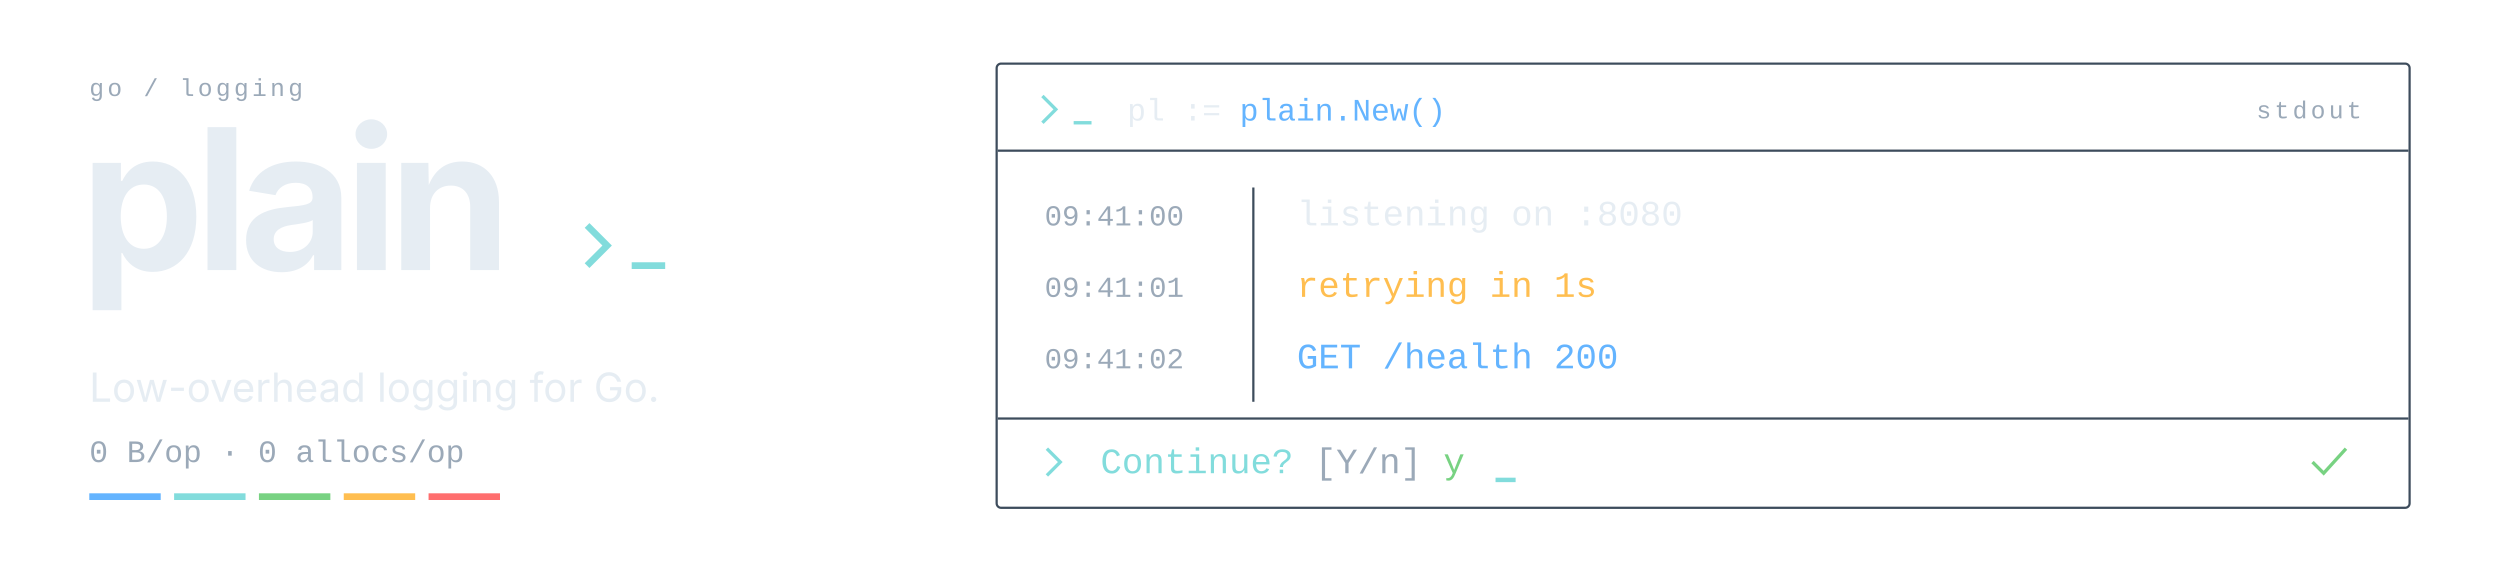
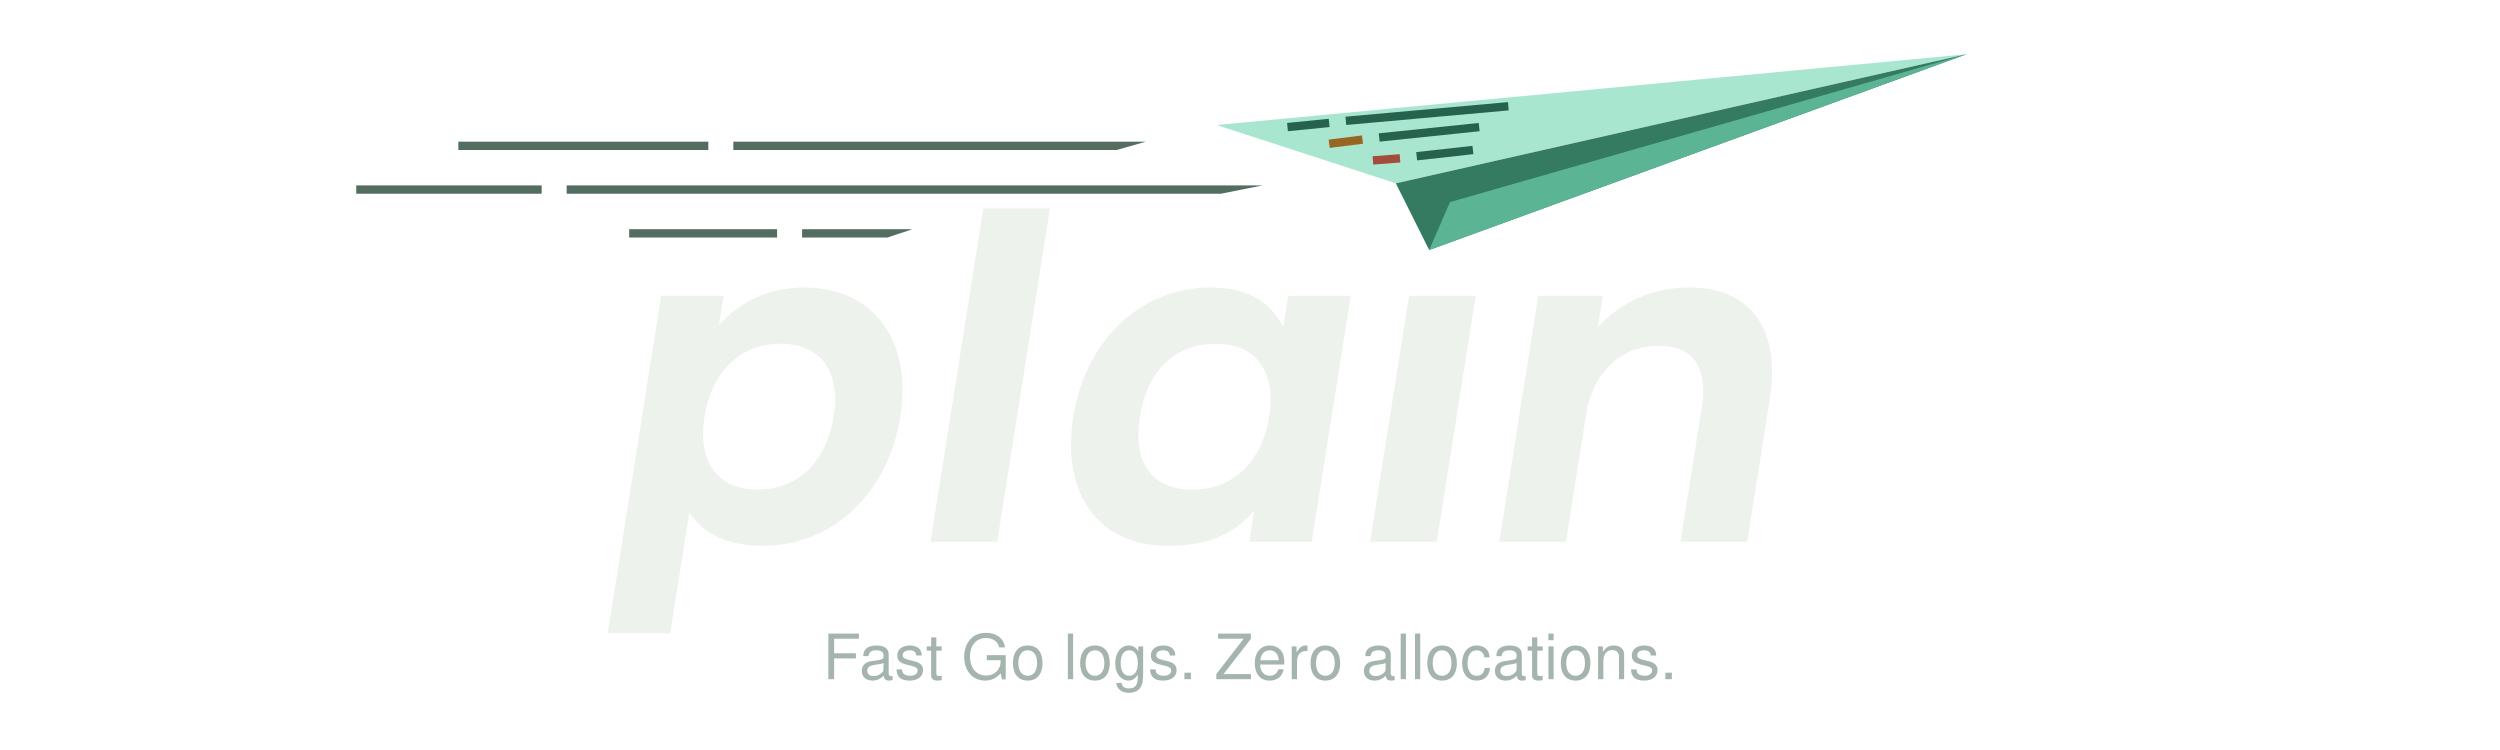
- <svg xmlns="http://www.w3.org/2000/svg" width="1120" height="256" viewBox="0 0 1120 256" fill="none" role="img" aria-labelledby="title description">
+ <svg xmlns="http://www.w3.org/2000/svg" width="1200" height="360" viewBox="0 0 1200 360" role="img" aria-labelledby="title description">
  <style>
-     /* Keep layout identical in both banners; only these theme colors differ. */
-     .text { fill: #e6edf3; }
-     .muted { fill: #9ba9b8; }
-     .blue { fill: #64b4ff; }
-     .teal { fill: #82dcdc; }
-     .green { fill: #78d282; }
-     .amber { fill: #ffbe50; }
-     .red { fill: #ff6e6e; }
-     .rule { stroke: #3d4c5c; }
-     .accent { stroke: #82dcdc; }
-     .success { stroke: #78d282; }
-     .mono { font-family: ui-monospace, SFMono-Regular, Consolas, "Liberation Mono", monospace; }
-     .sans { font-family: -apple-system, BlinkMacSystemFont, "Segoe UI", sans-serif; }
+     .ink { fill: #edf2ec; }
+     .caption { fill: #a5b5ad; }
+     .wake { fill: #536d61; }
+     .paper { fill: #a8e6cf; }
+     .fold { fill: #5bb494; }
+     .keel { fill: #357b62; }
+     .print { stroke: #27624e; }
+     .warn { stroke: #966622; }
+     .error { stroke: #a34b3c; }
  </style>
-   <g class="sans">
-     <text x="40" y="43" class="muted mono" font-size="11" letter-spacing="1.5">go / logging</text>
-     <text x="36" y="121" class="text" font-size="88" font-weight="650" letter-spacing="-4">plain</text>
-     <path d="m263 101 9 9-9 9m20 0h15" class="accent" stroke-width="3" />
-     <text x="40" y="180" class="text" font-size="18">Low-overhead logging for Go.</text>
-     <text x="40" y="207" class="muted mono" font-size="14">0 B/op · 0 allocs/op</text>
+   <g id="slipstream" class="wake">
+     <path d="M220 68 H340 V72 H220 Z M352 68 H550 L536 72 H352 Z" />
+     <path d="M171 89 H260 V93 H171 Z M272 89 H606 L586 93 H272 Z" />
+     <path d="M302 110 H373 V114 H302 Z M385 110 H438 L426 114 H385 Z" />
  </g>
-   <g transform="translate(40 221)">
-     <path d="M0 0h32v3H0z" class="blue" />
-     <path d="M38 0h32v3H38z" class="teal" />
-     <path d="M76 0h32v3H76z" class="green" />
-     <path d="M114 0h32v3h-32z" class="amber" />
-     <path d="M152 0h32v3h-32z" class="red" />
+   <g id="wordmark" class="ink" fill-rule="evenodd" transform="translate(324 100) skewX(-9)">
+     <path d="M0 42 H30 V56 C39 44 52 38 68 38 C101 38 124 63 124 100 C124 137 101 162 68 162 C52 162 39 157 30 146 V204 H0 Z              M30 100 C30 122 42 135 61 135 C80 135 92 122 92 100 C92 78 80 65 61 65 C42 65 30 78 30 100 Z" />
+     <path d="M148 0 H180 V160 H148 Z" />
+     <path d="M263 38 C281 38 293 45 301 57 V42 H331 V160 H301 V145 C292 158 279 162 262 162 C229 162 207 137 207 100 C207 64 229 38 263 38 Z              M239 100 C239 122 250 135 270 135 C289 135 301 122 301 100 C301 78 289 65 270 65 C250 65 239 78 239 100 Z" />
+     <path d="M359 42 H391 V160 H359 Z" />
+     <path d="M421 42 H452 V57 C462 44 476 38 493 38 C523 38 540 59 540 91 V160 H508 V96 C508 76 499 66 483 66 C464 66 453 79 453 99 V160 H421 Z" />
  </g>
-   <g class="mono" font-size="16">
-     <rect x="446.5" y="28.5" width="633" height="199" rx="2" class="rule" />
-     <path d="M447 67.5h632M561.5 84v96" class="rule" />
-     <path d="m467 43 6 6-6 6m14 0h8" class="accent" stroke-width="1.5" />
-     <text x="505" y="54" class="text" font-size="14">pl := <tspan class="blue">plain.New()</tspan>
-     </text>
-     <text x="1058" y="53" class="muted" text-anchor="end" font-size="11" letter-spacing="1.5">stdout</text>
-     <g class="muted" font-size="13">
-       <text x="468" y="101">09:41:00</text>
-       <text x="468" y="133">09:41:01</text>
-       <text x="468" y="165">09:41:02</text>
+   <g id="paper-plane">
+     <path class="paper" d="M584 60 L944 26 L670 88 Z" />
+     <path class="keel" d="M670 88 L944 26 L686 120 Z" />
+     <path class="fold" d="M696 97 L944 26 L686 120 Z" />
+     <g id="printed-log-lines" fill="none" stroke-width="4">
+       <path class="print" d="M618 61 L638 59 M646 58 L724 51" />
+       <path class="warn" d="M638 69 L654 67" />
+       <path class="print" d="M662 66 L710 61" />
+       <path class="error" d="M659 77 L672 76" />
+       <path class="print" d="M680 75 L707 72" />
    </g>
-     <text x="581" y="101" class="text">listening on :8080</text>
-     <text x="581" y="133" class="amber">retrying in 1s</text>
-     <text x="581" y="165" class="blue">GET /health 200</text>
-     <path d="M447 187.5h632" class="rule" />
-     <path d="m469 201 6 6-6 6" class="accent" stroke-width="1.5" />
-     <text x="493" y="212" class="teal">Continue? <tspan class="muted">[Y/n]</tspan>
-       <tspan class="green">y</tspan>
-     </text>
-     <path d="M670 215h9" class="accent" stroke-width="2" />
-     <path d="m1036 207 5 5 10-11" class="success" stroke-width="1.5" />
  </g>
+   <text class="caption" x="600" y="326" text-anchor="middle" font-family="ui-sans-serif, system-ui, -apple-system, 'Segoe UI', Helvetica, Arial, sans-serif" font-size="30" font-weight="450" letter-spacing="0.2">Fast Go logs. Zero allocations.</text>
</svg>
